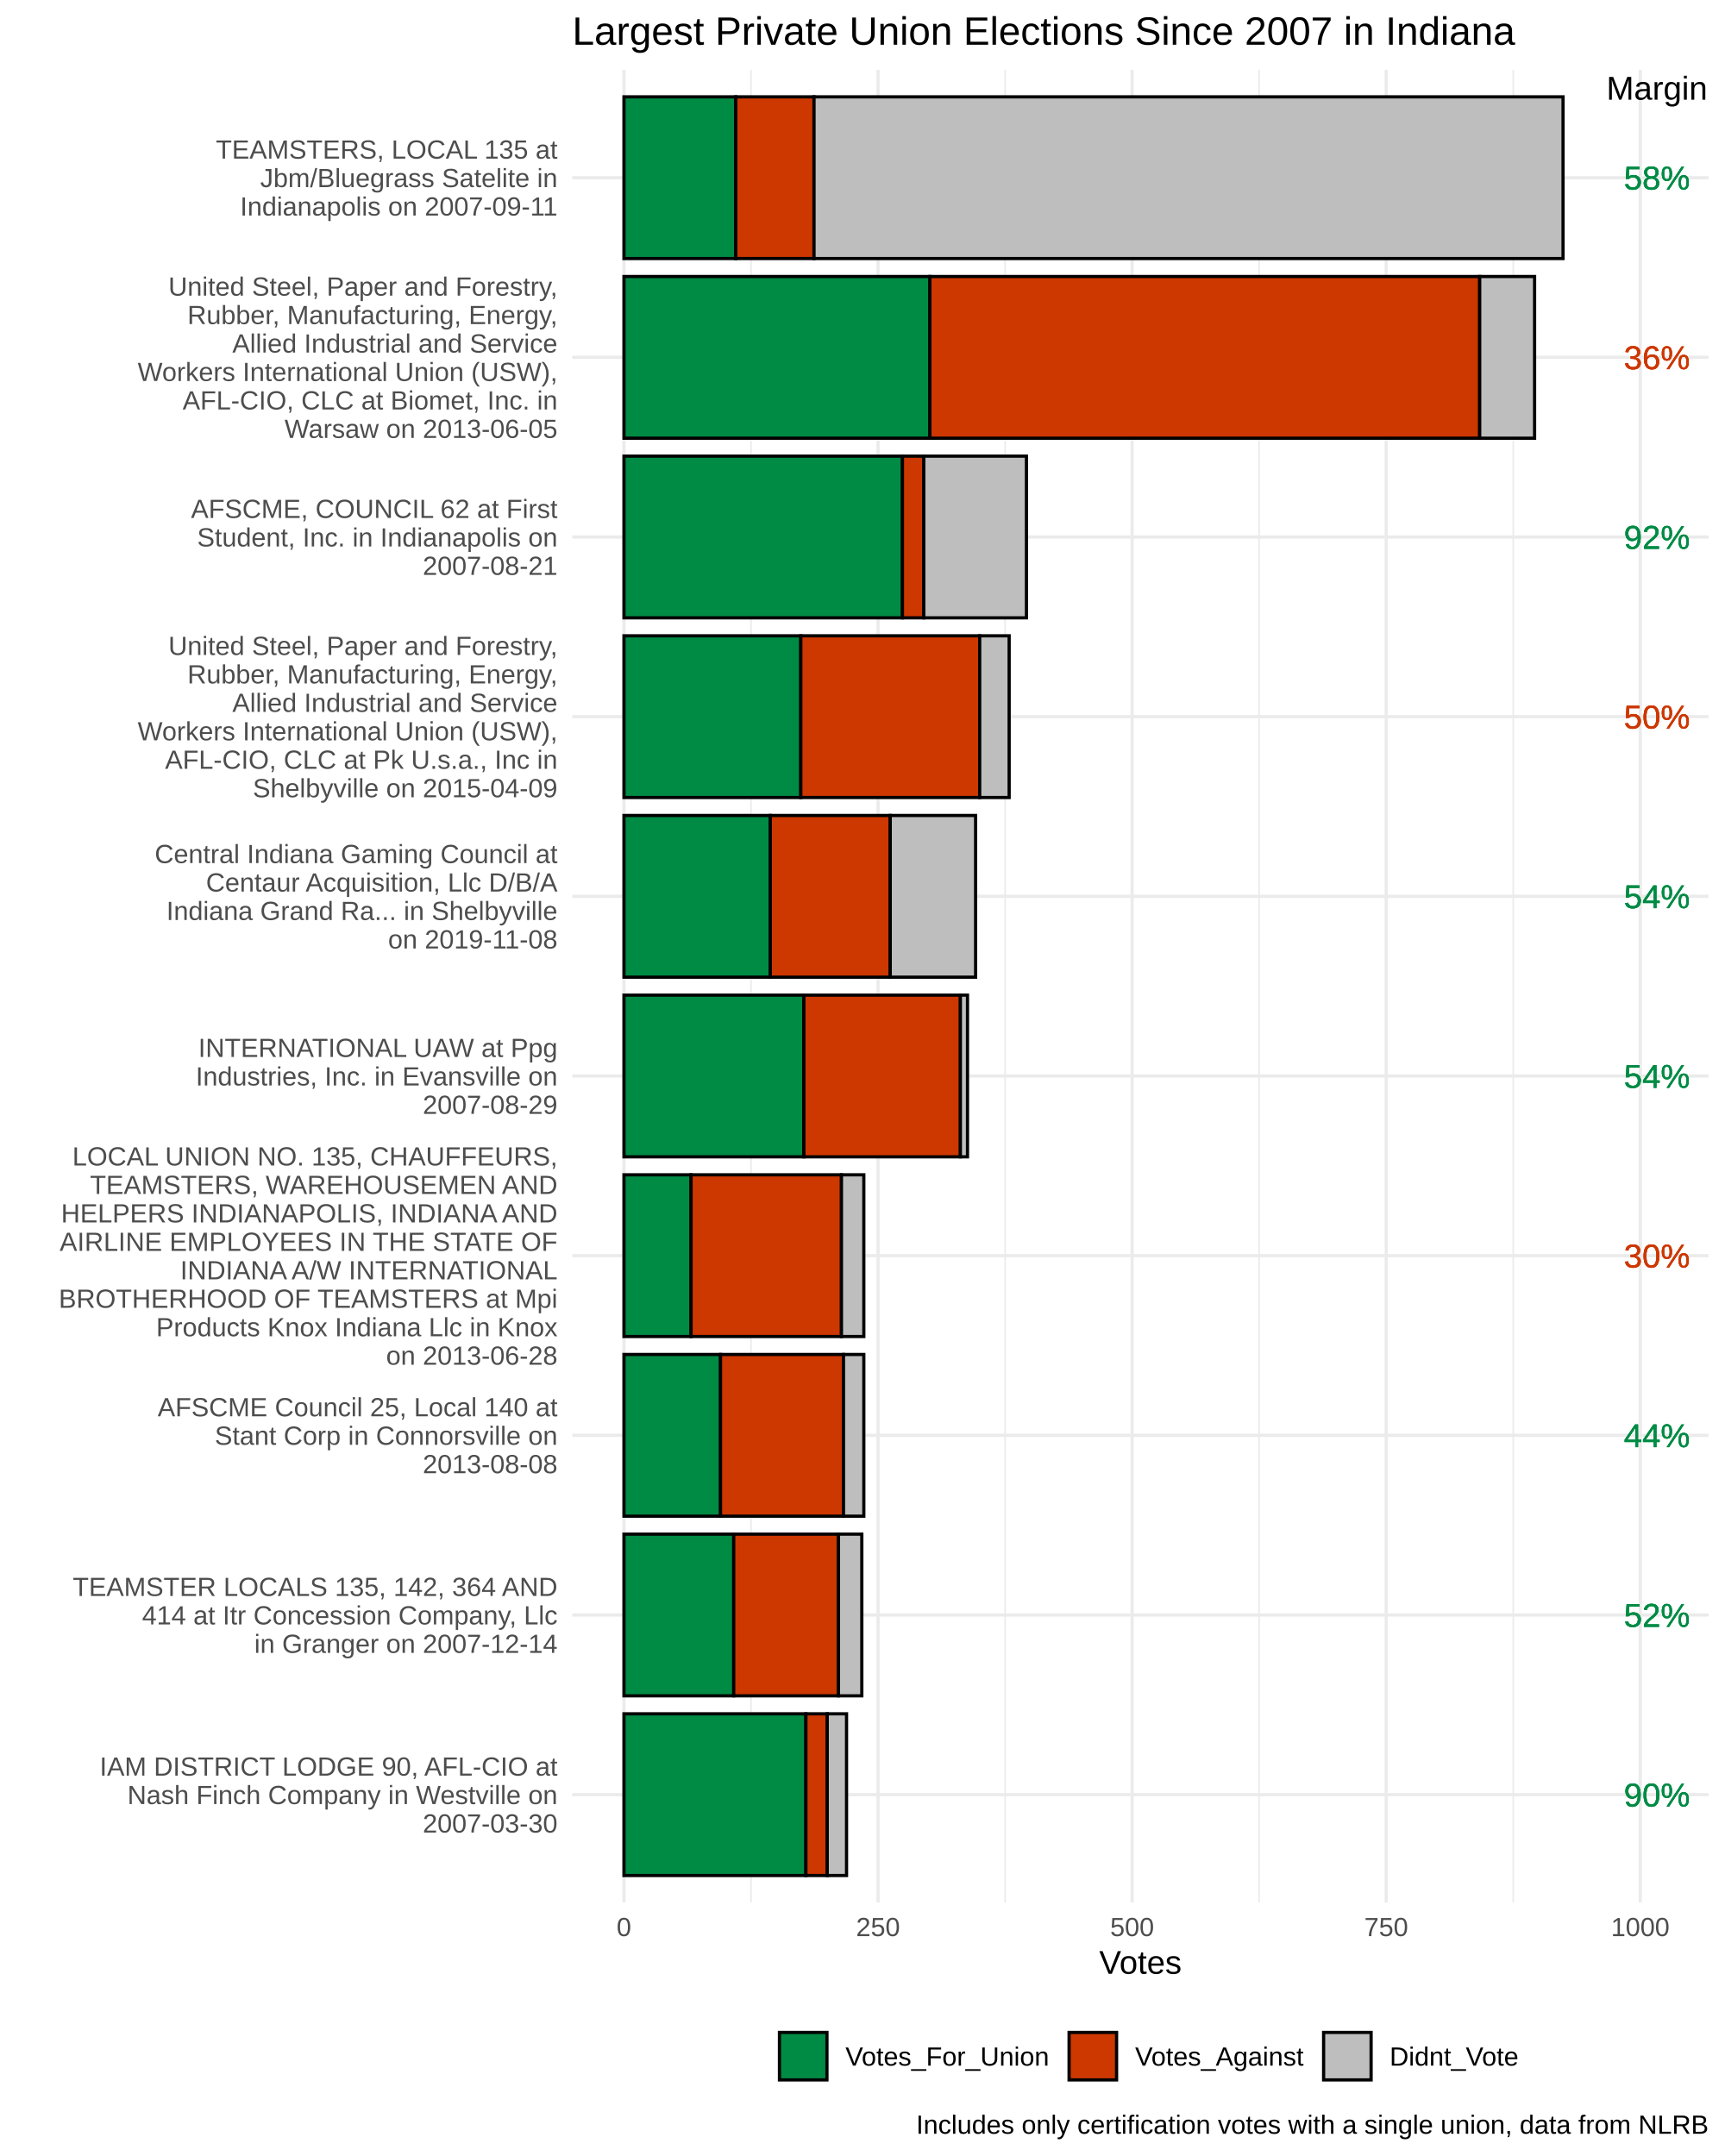
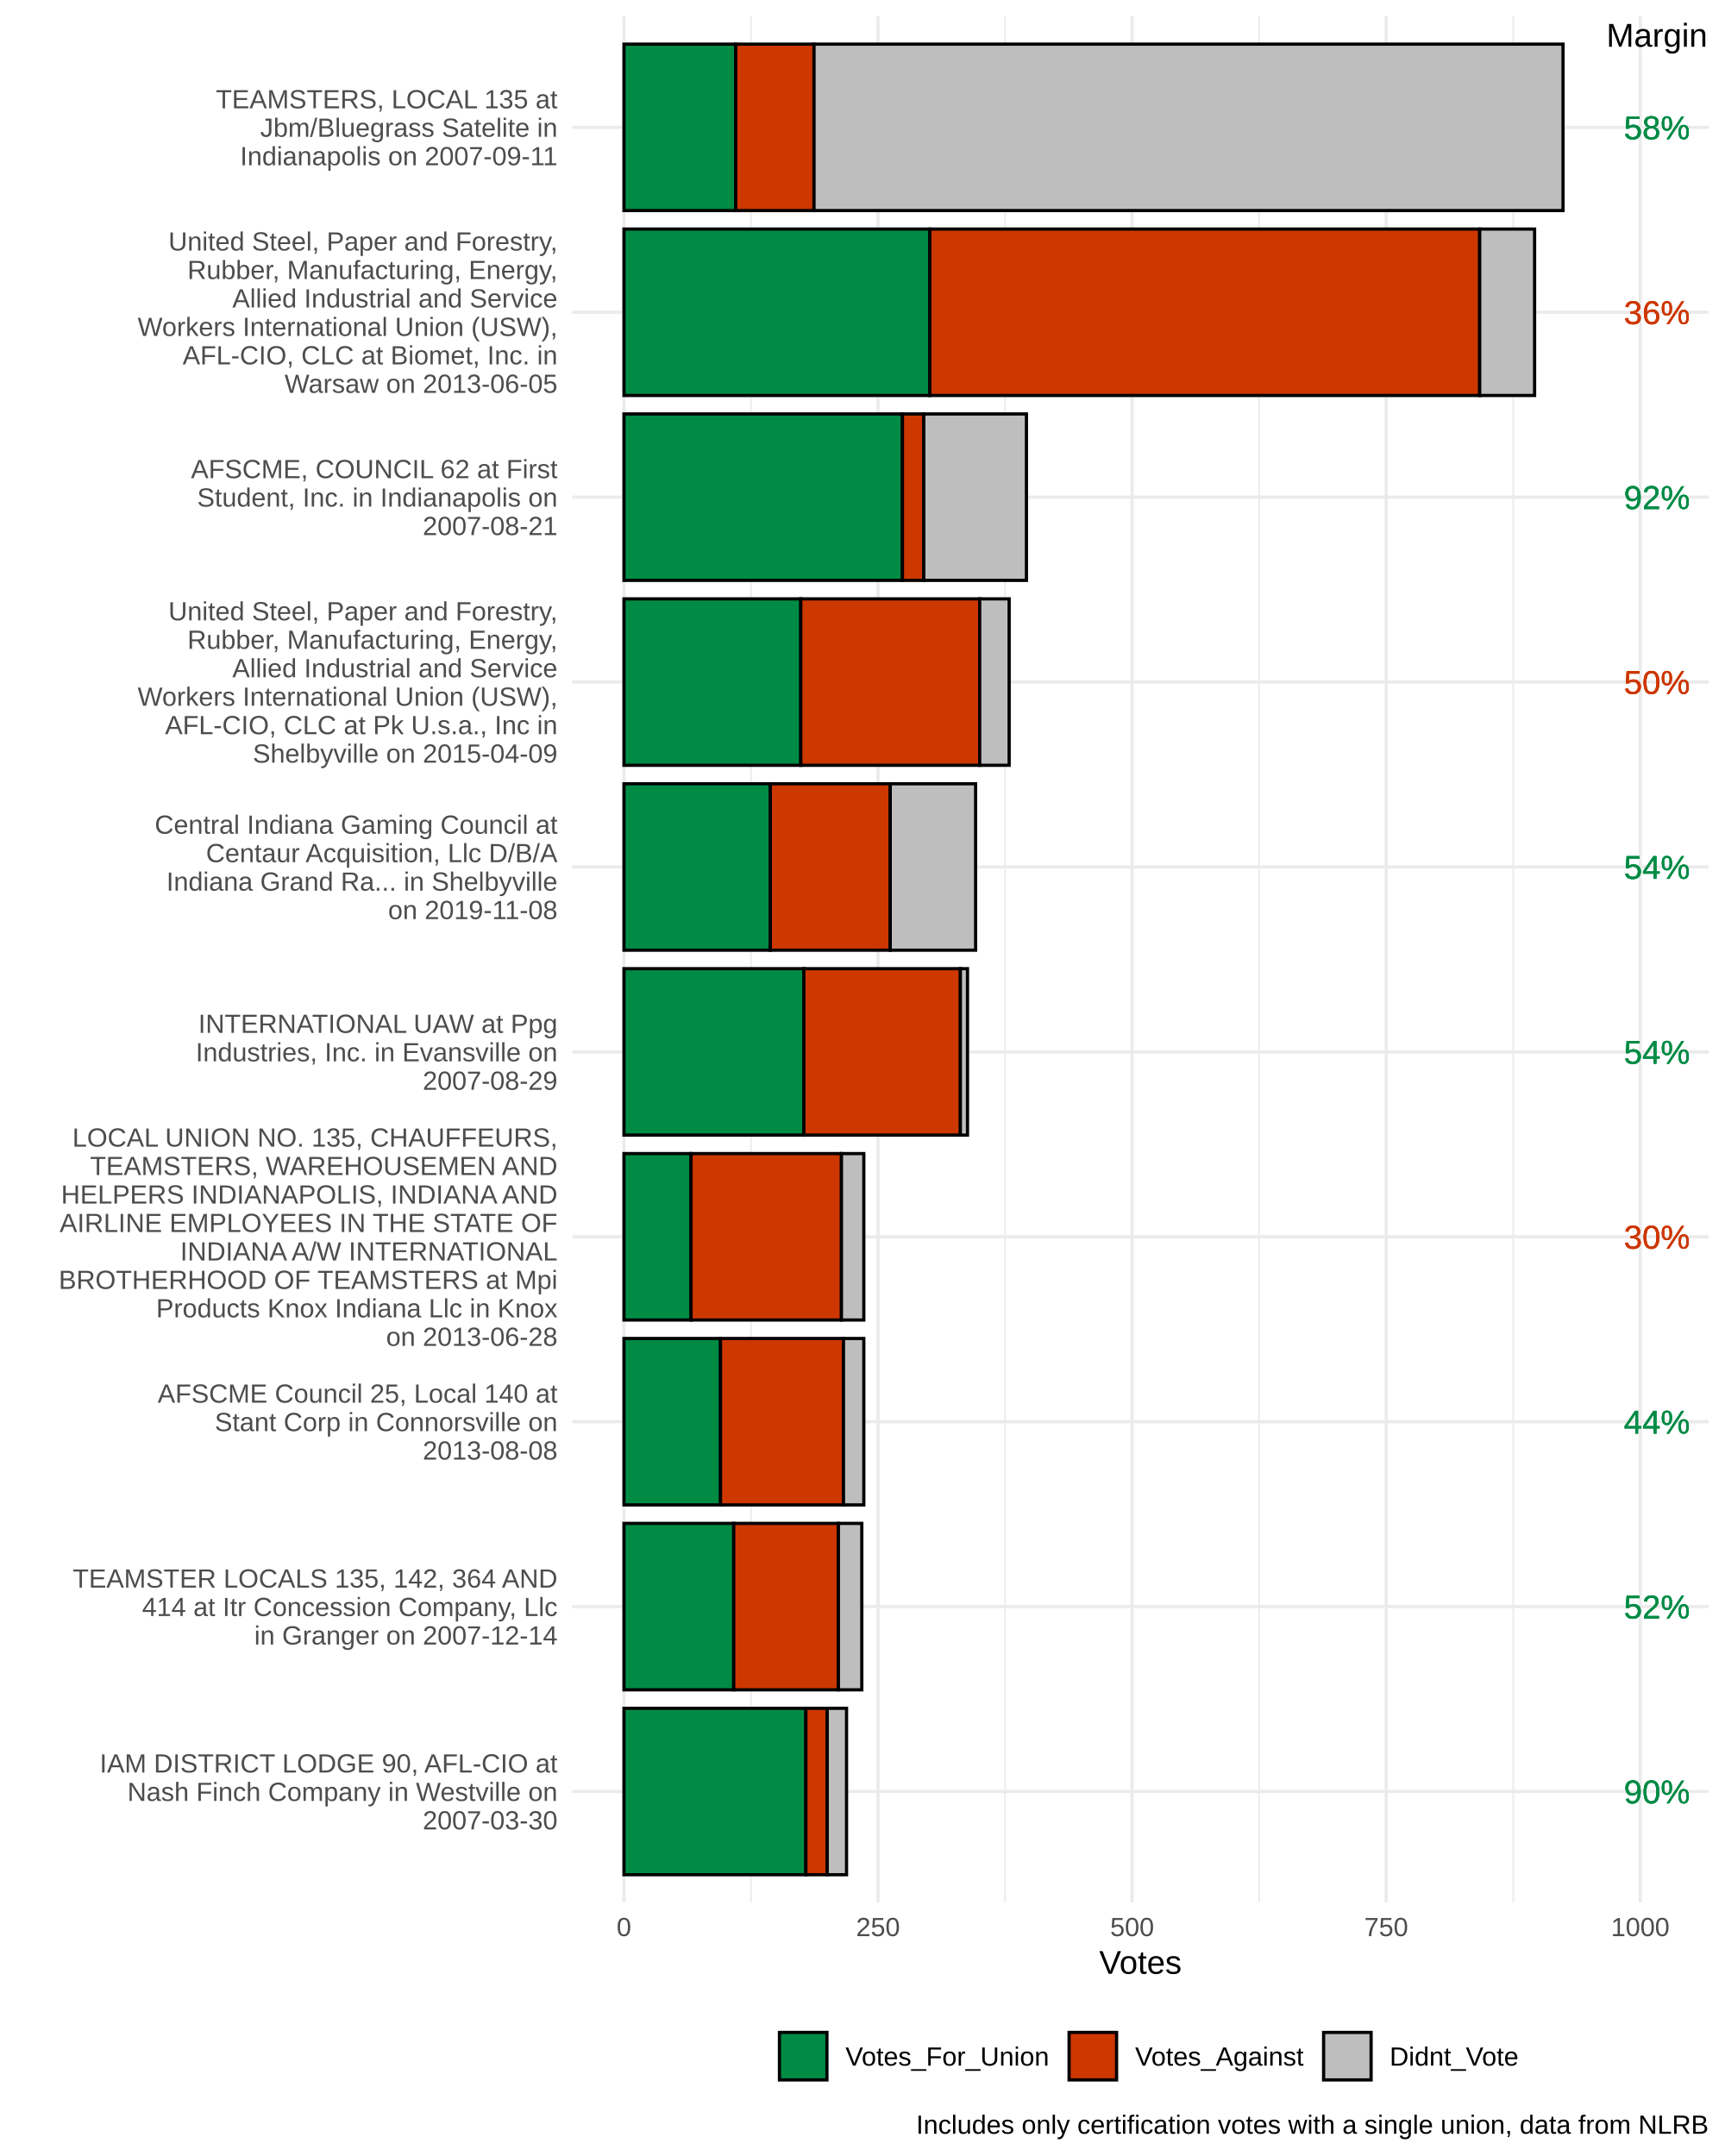
<svg xmlns="http://www.w3.org/2000/svg" class="svglite" width="576.00pt" height="720.00pt" viewBox="0 0 576.00 720.00">
  <defs>
    <style type="text/css">
    .svglite line, .svglite polyline, .svglite polygon, .svglite path, .svglite rect, .svglite circle {
      fill: none;
      stroke: #000000;
      stroke-linecap: round;
      stroke-linejoin: round;
      stroke-miterlimit: 10.00;
    }
  </style>
  </defs>
  <rect width="100%" height="100%" style="stroke: none; fill: #FFFFFF;" />
  <defs>
    <clipPath id="cpMC4wMHw1NzYuMDB8MC4wMHw3MjAuMDA=">
      <rect x="0.00" y="0.00" width="576.00" height="720.00" />
    </clipPath>
  </defs>
  <g clip-path="url(#cpMC4wMHw1NzYuMDB8MC4wMHw3MjAuMDA=)">
</g>
  <defs>
-     <clipPath id="cpMTkxLjExfDU3MC41MnwyMy4zNHw2MzUuMzM=">
-       <rect x="191.11" y="23.34" width="379.41" height="611.99" />
+     <clipPath id="cpMTkxLjExfDU3MC41Mnw1LjQ4fDYzNS4zMw==">
+       <rect x="191.11" y="5.48" width="379.41" height="629.85" />
    </clipPath>
  </defs>
-   <g clip-path="url(#cpMTkxLjExfDU3MC41MnwyMy4zNHw2MzUuMzM=)">
-     <polyline points="250.77,635.33 250.77,23.34 " style="stroke-width: 0.53; stroke: #EBEBEB; stroke-linecap: butt;" />
-     <polyline points="335.61,635.33 335.61,23.34 " style="stroke-width: 0.53; stroke: #EBEBEB; stroke-linecap: butt;" />
-     <polyline points="420.45,635.33 420.45,23.34 " style="stroke-width: 0.53; stroke: #EBEBEB; stroke-linecap: butt;" />
-     <polyline points="505.29,635.33 505.29,23.34 " style="stroke-width: 0.53; stroke: #EBEBEB; stroke-linecap: butt;" />
-     <polyline points="191.11,599.33 570.52,599.33 " style="stroke-width: 1.07; stroke: #EBEBEB; stroke-linecap: butt;" />
-     <polyline points="191.11,539.33 570.52,539.33 " style="stroke-width: 1.07; stroke: #EBEBEB; stroke-linecap: butt;" />
-     <polyline points="191.11,479.33 570.52,479.33 " style="stroke-width: 1.07; stroke: #EBEBEB; stroke-linecap: butt;" />
-     <polyline points="191.11,419.33 570.52,419.33 " style="stroke-width: 1.07; stroke: #EBEBEB; stroke-linecap: butt;" />
-     <polyline points="191.11,359.33 570.52,359.33 " style="stroke-width: 1.07; stroke: #EBEBEB; stroke-linecap: butt;" />
-     <polyline points="191.11,299.33 570.52,299.33 " style="stroke-width: 1.07; stroke: #EBEBEB; stroke-linecap: butt;" />
-     <polyline points="191.11,239.33 570.52,239.33 " style="stroke-width: 1.07; stroke: #EBEBEB; stroke-linecap: butt;" />
-     <polyline points="191.11,179.33 570.52,179.33 " style="stroke-width: 1.07; stroke: #EBEBEB; stroke-linecap: butt;" />
-     <polyline points="191.11,119.33 570.52,119.33 " style="stroke-width: 1.07; stroke: #EBEBEB; stroke-linecap: butt;" />
-     <polyline points="191.11,59.34 570.52,59.34 " style="stroke-width: 1.07; stroke: #EBEBEB; stroke-linecap: butt;" />
-     <polyline points="208.35,635.33 208.35,23.34 " style="stroke-width: 1.07; stroke: #EBEBEB; stroke-linecap: butt;" />
-     <polyline points="293.19,635.33 293.19,23.34 " style="stroke-width: 1.07; stroke: #EBEBEB; stroke-linecap: butt;" />
-     <polyline points="378.03,635.33 378.03,23.34 " style="stroke-width: 1.07; stroke: #EBEBEB; stroke-linecap: butt;" />
-     <polyline points="462.87,635.33 462.87,23.34 " style="stroke-width: 1.07; stroke: #EBEBEB; stroke-linecap: butt;" />
-     <polyline points="547.71,635.33 547.71,23.34 " style="stroke-width: 1.07; stroke: #EBEBEB; stroke-linecap: butt;" />
-     <rect x="208.35" y="32.34" width="37.33" height="54.00" style="stroke-width: 1.07; stroke-linecap: square; stroke-linejoin: miter; fill: #008B45;" />
-     <rect x="208.35" y="92.34" width="102.15" height="54.00" style="stroke-width: 1.07; stroke-linecap: square; stroke-linejoin: miter; fill: #008B45;" />
-     <rect x="208.35" y="152.33" width="92.98" height="54.00" style="stroke-width: 1.07; stroke-linecap: square; stroke-linejoin: miter; fill: #008B45;" />
-     <rect x="208.35" y="212.33" width="59.05" height="54.00" style="stroke-width: 1.07; stroke-linecap: square; stroke-linejoin: miter; fill: #008B45;" />
-     <rect x="208.35" y="272.33" width="48.87" height="54.00" style="stroke-width: 1.07; stroke-linecap: square; stroke-linejoin: miter; fill: #008B45;" />
-     <rect x="208.35" y="332.33" width="60.07" height="54.00" style="stroke-width: 1.07; stroke-linecap: square; stroke-linejoin: miter; fill: #008B45;" />
-     <rect x="208.35" y="452.33" width="32.24" height="54.00" style="stroke-width: 1.07; stroke-linecap: square; stroke-linejoin: miter; fill: #008B45;" />
-     <rect x="208.35" y="392.33" width="22.40" height="54.00" style="stroke-width: 1.07; stroke-linecap: square; stroke-linejoin: miter; fill: #008B45;" />
-     <rect x="208.35" y="512.33" width="36.65" height="54.00" style="stroke-width: 1.07; stroke-linecap: square; stroke-linejoin: miter; fill: #008B45;" />
-     <rect x="208.35" y="572.33" width="60.74" height="54.00" style="stroke-width: 1.07; stroke-linecap: square; stroke-linejoin: miter; fill: #008B45;" />
-     <rect x="245.68" y="32.34" width="26.13" height="54.00" style="stroke-width: 1.07; stroke-linecap: square; stroke-linejoin: miter; fill: #CD3700;" />
-     <rect x="310.50" y="92.34" width="183.59" height="54.00" style="stroke-width: 1.07; stroke-linecap: square; stroke-linejoin: miter; fill: #CD3700;" />
-     <rect x="301.34" y="152.33" width="7.13" height="54.00" style="stroke-width: 1.07; stroke-linecap: square; stroke-linejoin: miter; fill: #CD3700;" />
-     <rect x="267.40" y="212.33" width="59.73" height="54.00" style="stroke-width: 1.07; stroke-linecap: square; stroke-linejoin: miter; fill: #CD3700;" />
-     <rect x="257.22" y="272.33" width="40.04" height="54.00" style="stroke-width: 1.07; stroke-linecap: square; stroke-linejoin: miter; fill: #CD3700;" />
-     <rect x="268.42" y="332.33" width="52.26" height="54.00" style="stroke-width: 1.07; stroke-linecap: square; stroke-linejoin: miter; fill: #CD3700;" />
-     <rect x="240.59" y="452.33" width="41.06" height="54.00" style="stroke-width: 1.07; stroke-linecap: square; stroke-linejoin: miter; fill: #CD3700;" />
-     <rect x="230.75" y="392.33" width="50.22" height="54.00" style="stroke-width: 1.07; stroke-linecap: square; stroke-linejoin: miter; fill: #CD3700;" />
-     <rect x="245.00" y="512.33" width="34.95" height="54.00" style="stroke-width: 1.07; stroke-linecap: square; stroke-linejoin: miter; fill: #CD3700;" />
-     <rect x="269.10" y="572.33" width="7.13" height="54.00" style="stroke-width: 1.07; stroke-linecap: square; stroke-linejoin: miter; fill: #CD3700;" />
-     <rect x="271.81" y="32.34" width="250.11" height="54.00" style="stroke-width: 1.07; stroke-linecap: square; stroke-linejoin: miter; fill: #BEBEBE;" />
-     <rect x="494.09" y="92.34" width="18.33" height="54.00" style="stroke-width: 1.07; stroke-linecap: square; stroke-linejoin: miter; fill: #BEBEBE;" />
-     <rect x="308.46" y="152.33" width="34.28" height="54.00" style="stroke-width: 1.07; stroke-linecap: square; stroke-linejoin: miter; fill: #BEBEBE;" />
-     <rect x="327.13" y="212.33" width="9.84" height="54.00" style="stroke-width: 1.07; stroke-linecap: square; stroke-linejoin: miter; fill: #BEBEBE;" />
-     <rect x="297.26" y="272.33" width="28.51" height="54.00" style="stroke-width: 1.07; stroke-linecap: square; stroke-linejoin: miter; fill: #BEBEBE;" />
-     <rect x="320.68" y="332.33" width="2.38" height="54.00" style="stroke-width: 1.07; stroke-linecap: square; stroke-linejoin: miter; fill: #BEBEBE;" />
-     <rect x="281.65" y="452.33" width="6.79" height="54.00" style="stroke-width: 1.07; stroke-linecap: square; stroke-linejoin: miter; fill: #BEBEBE;" />
-     <rect x="280.97" y="392.33" width="7.47" height="54.00" style="stroke-width: 1.07; stroke-linecap: square; stroke-linejoin: miter; fill: #BEBEBE;" />
-     <rect x="279.96" y="512.33" width="7.81" height="54.00" style="stroke-width: 1.07; stroke-linecap: square; stroke-linejoin: miter; fill: #BEBEBE;" />
-     <rect x="276.22" y="572.33" width="6.45" height="54.00" style="stroke-width: 1.07; stroke-linecap: square; stroke-linejoin: miter; fill: #BEBEBE;" />
-     <text x="553.27" y="63.29" text-anchor="middle" style="font-size: 11.04px; fill: #008B45; font-family: Arial;" textLength="22.08px" lengthAdjust="spacingAndGlyphs">58%</text>
-     <text x="553.27" y="123.29" text-anchor="middle" style="font-size: 11.04px; fill: #CD3700; font-family: Arial;" textLength="22.08px" lengthAdjust="spacingAndGlyphs">36%</text>
-     <text x="553.27" y="183.29" text-anchor="middle" style="font-size: 11.04px; fill: #008B45; font-family: Arial;" textLength="22.08px" lengthAdjust="spacingAndGlyphs">92%</text>
-     <text x="553.27" y="243.29" text-anchor="middle" style="font-size: 11.04px; fill: #CD3700; font-family: Arial;" textLength="22.08px" lengthAdjust="spacingAndGlyphs">50%</text>
-     <text x="553.27" y="303.29" text-anchor="middle" style="font-size: 11.04px; fill: #008B45; font-family: Arial;" textLength="22.08px" lengthAdjust="spacingAndGlyphs">54%</text>
-     <text x="553.27" y="363.29" text-anchor="middle" style="font-size: 11.04px; fill: #008B45; font-family: Arial;" textLength="22.08px" lengthAdjust="spacingAndGlyphs">54%</text>
-     <text x="553.27" y="483.29" text-anchor="middle" style="font-size: 11.04px; fill: #008B45; font-family: Arial;" textLength="22.08px" lengthAdjust="spacingAndGlyphs">44%</text>
-     <text x="553.27" y="423.29" text-anchor="middle" style="font-size: 11.04px; fill: #CD3700; font-family: Arial;" textLength="22.08px" lengthAdjust="spacingAndGlyphs">30%</text>
-     <text x="553.27" y="543.29" text-anchor="middle" style="font-size: 11.04px; fill: #008B45; font-family: Arial;" textLength="22.08px" lengthAdjust="spacingAndGlyphs">52%</text>
-     <text x="553.27" y="603.29" text-anchor="middle" style="font-size: 11.04px; fill: #008B45; font-family: Arial;" textLength="22.08px" lengthAdjust="spacingAndGlyphs">90%</text>
-     <text x="553.27" y="63.29" text-anchor="middle" style="font-size: 11.04px; fill: #008B45; font-family: Arial;" textLength="22.08px" lengthAdjust="spacingAndGlyphs">58%</text>
-     <text x="553.27" y="123.29" text-anchor="middle" style="font-size: 11.04px; fill: #CD3700; font-family: Arial;" textLength="22.08px" lengthAdjust="spacingAndGlyphs">36%</text>
-     <text x="553.27" y="183.29" text-anchor="middle" style="font-size: 11.04px; fill: #008B45; font-family: Arial;" textLength="22.08px" lengthAdjust="spacingAndGlyphs">92%</text>
-     <text x="553.27" y="243.29" text-anchor="middle" style="font-size: 11.04px; fill: #CD3700; font-family: Arial;" textLength="22.08px" lengthAdjust="spacingAndGlyphs">50%</text>
-     <text x="553.27" y="303.29" text-anchor="middle" style="font-size: 11.04px; fill: #008B45; font-family: Arial;" textLength="22.08px" lengthAdjust="spacingAndGlyphs">54%</text>
-     <text x="553.27" y="363.29" text-anchor="middle" style="font-size: 11.04px; fill: #008B45; font-family: Arial;" textLength="22.08px" lengthAdjust="spacingAndGlyphs">54%</text>
-     <text x="553.27" y="483.29" text-anchor="middle" style="font-size: 11.04px; fill: #008B45; font-family: Arial;" textLength="22.08px" lengthAdjust="spacingAndGlyphs">44%</text>
-     <text x="553.27" y="423.29" text-anchor="middle" style="font-size: 11.04px; fill: #CD3700; font-family: Arial;" textLength="22.08px" lengthAdjust="spacingAndGlyphs">30%</text>
-     <text x="553.27" y="543.29" text-anchor="middle" style="font-size: 11.04px; fill: #008B45; font-family: Arial;" textLength="22.08px" lengthAdjust="spacingAndGlyphs">52%</text>
-     <text x="553.27" y="603.29" text-anchor="middle" style="font-size: 11.04px; fill: #008B45; font-family: Arial;" textLength="22.08px" lengthAdjust="spacingAndGlyphs">90%</text>
-     <text x="553.27" y="63.29" text-anchor="middle" style="font-size: 11.04px; fill: #008B45; font-family: Arial;" textLength="22.08px" lengthAdjust="spacingAndGlyphs">58%</text>
-     <text x="553.27" y="123.29" text-anchor="middle" style="font-size: 11.04px; fill: #CD3700; font-family: Arial;" textLength="22.08px" lengthAdjust="spacingAndGlyphs">36%</text>
-     <text x="553.27" y="183.29" text-anchor="middle" style="font-size: 11.04px; fill: #008B45; font-family: Arial;" textLength="22.08px" lengthAdjust="spacingAndGlyphs">92%</text>
-     <text x="553.27" y="243.29" text-anchor="middle" style="font-size: 11.04px; fill: #CD3700; font-family: Arial;" textLength="22.08px" lengthAdjust="spacingAndGlyphs">50%</text>
-     <text x="553.27" y="303.29" text-anchor="middle" style="font-size: 11.04px; fill: #008B45; font-family: Arial;" textLength="22.08px" lengthAdjust="spacingAndGlyphs">54%</text>
-     <text x="553.27" y="363.29" text-anchor="middle" style="font-size: 11.04px; fill: #008B45; font-family: Arial;" textLength="22.08px" lengthAdjust="spacingAndGlyphs">54%</text>
-     <text x="553.27" y="483.29" text-anchor="middle" style="font-size: 11.04px; fill: #008B45; font-family: Arial;" textLength="22.08px" lengthAdjust="spacingAndGlyphs">44%</text>
-     <text x="553.27" y="423.29" text-anchor="middle" style="font-size: 11.04px; fill: #CD3700; font-family: Arial;" textLength="22.08px" lengthAdjust="spacingAndGlyphs">30%</text>
-     <text x="553.27" y="543.29" text-anchor="middle" style="font-size: 11.04px; fill: #008B45; font-family: Arial;" textLength="22.08px" lengthAdjust="spacingAndGlyphs">52%</text>
-     <text x="553.27" y="603.29" text-anchor="middle" style="font-size: 11.04px; fill: #008B45; font-family: Arial;" textLength="22.08px" lengthAdjust="spacingAndGlyphs">90%</text>
-     <text x="553.27" y="33.29" text-anchor="middle" style="font-size: 11.04px; font-family: Arial;" textLength="33.71px" lengthAdjust="spacingAndGlyphs">Margin</text>
+   <g clip-path="url(#cpMTkxLjExfDU3MC41Mnw1LjQ4fDYzNS4zMw==)">
+     <polyline points="250.77,635.33 250.77,5.48 " style="stroke-width: 0.53; stroke: #EBEBEB; stroke-linecap: butt;" />
+     <polyline points="335.61,635.33 335.61,5.48 " style="stroke-width: 0.53; stroke: #EBEBEB; stroke-linecap: butt;" />
+     <polyline points="420.45,635.33 420.45,5.48 " style="stroke-width: 0.53; stroke: #EBEBEB; stroke-linecap: butt;" />
+     <polyline points="505.29,635.33 505.29,5.48 " style="stroke-width: 0.53; stroke: #EBEBEB; stroke-linecap: butt;" />
+     <polyline points="191.11,598.28 570.52,598.28 " style="stroke-width: 1.07; stroke: #EBEBEB; stroke-linecap: butt;" />
+     <polyline points="191.11,536.53 570.52,536.53 " style="stroke-width: 1.07; stroke: #EBEBEB; stroke-linecap: butt;" />
+     <polyline points="191.11,474.78 570.52,474.78 " style="stroke-width: 1.07; stroke: #EBEBEB; stroke-linecap: butt;" />
+     <polyline points="191.11,413.03 570.52,413.03 " style="stroke-width: 1.07; stroke: #EBEBEB; stroke-linecap: butt;" />
+     <polyline points="191.11,351.28 570.52,351.28 " style="stroke-width: 1.07; stroke: #EBEBEB; stroke-linecap: butt;" />
+     <polyline points="191.11,289.53 570.52,289.53 " style="stroke-width: 1.07; stroke: #EBEBEB; stroke-linecap: butt;" />
+     <polyline points="191.11,227.78 570.52,227.78 " style="stroke-width: 1.07; stroke: #EBEBEB; stroke-linecap: butt;" />
+     <polyline points="191.11,166.03 570.52,166.03 " style="stroke-width: 1.07; stroke: #EBEBEB; stroke-linecap: butt;" />
+     <polyline points="191.11,104.28 570.52,104.28 " style="stroke-width: 1.07; stroke: #EBEBEB; stroke-linecap: butt;" />
+     <polyline points="191.11,42.53 570.52,42.53 " style="stroke-width: 1.07; stroke: #EBEBEB; stroke-linecap: butt;" />
+     <polyline points="208.35,635.33 208.35,5.48 " style="stroke-width: 1.07; stroke: #EBEBEB; stroke-linecap: butt;" />
+     <polyline points="293.19,635.33 293.19,5.48 " style="stroke-width: 1.07; stroke: #EBEBEB; stroke-linecap: butt;" />
+     <polyline points="378.03,635.33 378.03,5.48 " style="stroke-width: 1.07; stroke: #EBEBEB; stroke-linecap: butt;" />
+     <polyline points="462.87,635.33 462.87,5.48 " style="stroke-width: 1.07; stroke: #EBEBEB; stroke-linecap: butt;" />
+     <polyline points="547.71,635.33 547.71,5.48 " style="stroke-width: 1.07; stroke: #EBEBEB; stroke-linecap: butt;" />
+     <rect x="208.35" y="14.74" width="37.33" height="55.58" style="stroke-width: 1.07; stroke-linecap: square; stroke-linejoin: miter; fill: #008B45;" />
+     <rect x="208.35" y="76.49" width="102.15" height="55.58" style="stroke-width: 1.07; stroke-linecap: square; stroke-linejoin: miter; fill: #008B45;" />
+     <rect x="208.35" y="138.24" width="92.98" height="55.58" style="stroke-width: 1.07; stroke-linecap: square; stroke-linejoin: miter; fill: #008B45;" />
+     <rect x="208.35" y="199.99" width="59.05" height="55.58" style="stroke-width: 1.07; stroke-linecap: square; stroke-linejoin: miter; fill: #008B45;" />
+     <rect x="208.35" y="261.74" width="48.87" height="55.58" style="stroke-width: 1.07; stroke-linecap: square; stroke-linejoin: miter; fill: #008B45;" />
+     <rect x="208.35" y="323.49" width="60.07" height="55.58" style="stroke-width: 1.07; stroke-linecap: square; stroke-linejoin: miter; fill: #008B45;" />
+     <rect x="208.35" y="446.99" width="32.24" height="55.58" style="stroke-width: 1.07; stroke-linecap: square; stroke-linejoin: miter; fill: #008B45;" />
+     <rect x="208.35" y="385.24" width="22.40" height="55.58" style="stroke-width: 1.07; stroke-linecap: square; stroke-linejoin: miter; fill: #008B45;" />
+     <rect x="208.35" y="508.74" width="36.65" height="55.58" style="stroke-width: 1.07; stroke-linecap: square; stroke-linejoin: miter; fill: #008B45;" />
+     <rect x="208.35" y="570.49" width="60.74" height="55.58" style="stroke-width: 1.07; stroke-linecap: square; stroke-linejoin: miter; fill: #008B45;" />
+     <rect x="245.68" y="14.74" width="26.13" height="55.58" style="stroke-width: 1.07; stroke-linecap: square; stroke-linejoin: miter; fill: #CD3700;" />
+     <rect x="310.50" y="76.49" width="183.59" height="55.58" style="stroke-width: 1.07; stroke-linecap: square; stroke-linejoin: miter; fill: #CD3700;" />
+     <rect x="301.34" y="138.24" width="7.13" height="55.58" style="stroke-width: 1.07; stroke-linecap: square; stroke-linejoin: miter; fill: #CD3700;" />
+     <rect x="267.40" y="199.99" width="59.73" height="55.58" style="stroke-width: 1.07; stroke-linecap: square; stroke-linejoin: miter; fill: #CD3700;" />
+     <rect x="257.22" y="261.74" width="40.04" height="55.58" style="stroke-width: 1.07; stroke-linecap: square; stroke-linejoin: miter; fill: #CD3700;" />
+     <rect x="268.42" y="323.49" width="52.26" height="55.58" style="stroke-width: 1.07; stroke-linecap: square; stroke-linejoin: miter; fill: #CD3700;" />
+     <rect x="240.59" y="446.99" width="41.06" height="55.58" style="stroke-width: 1.07; stroke-linecap: square; stroke-linejoin: miter; fill: #CD3700;" />
+     <rect x="230.75" y="385.24" width="50.22" height="55.58" style="stroke-width: 1.07; stroke-linecap: square; stroke-linejoin: miter; fill: #CD3700;" />
+     <rect x="245.00" y="508.74" width="34.95" height="55.58" style="stroke-width: 1.07; stroke-linecap: square; stroke-linejoin: miter; fill: #CD3700;" />
+     <rect x="269.10" y="570.49" width="7.13" height="55.58" style="stroke-width: 1.07; stroke-linecap: square; stroke-linejoin: miter; fill: #CD3700;" />
+     <rect x="271.81" y="14.74" width="250.11" height="55.58" style="stroke-width: 1.07; stroke-linecap: square; stroke-linejoin: miter; fill: #BEBEBE;" />
+     <rect x="494.09" y="76.49" width="18.33" height="55.58" style="stroke-width: 1.07; stroke-linecap: square; stroke-linejoin: miter; fill: #BEBEBE;" />
+     <rect x="308.46" y="138.24" width="34.28" height="55.58" style="stroke-width: 1.07; stroke-linecap: square; stroke-linejoin: miter; fill: #BEBEBE;" />
+     <rect x="327.13" y="199.99" width="9.84" height="55.58" style="stroke-width: 1.07; stroke-linecap: square; stroke-linejoin: miter; fill: #BEBEBE;" />
+     <rect x="297.26" y="261.74" width="28.51" height="55.58" style="stroke-width: 1.07; stroke-linecap: square; stroke-linejoin: miter; fill: #BEBEBE;" />
+     <rect x="320.68" y="323.49" width="2.38" height="55.58" style="stroke-width: 1.07; stroke-linecap: square; stroke-linejoin: miter; fill: #BEBEBE;" />
+     <rect x="281.65" y="446.99" width="6.79" height="55.58" style="stroke-width: 1.07; stroke-linecap: square; stroke-linejoin: miter; fill: #BEBEBE;" />
+     <rect x="280.97" y="385.24" width="7.47" height="55.58" style="stroke-width: 1.07; stroke-linecap: square; stroke-linejoin: miter; fill: #BEBEBE;" />
+     <rect x="279.96" y="508.74" width="7.81" height="55.58" style="stroke-width: 1.07; stroke-linecap: square; stroke-linejoin: miter; fill: #BEBEBE;" />
+     <rect x="276.22" y="570.49" width="6.45" height="55.58" style="stroke-width: 1.07; stroke-linecap: square; stroke-linejoin: miter; fill: #BEBEBE;" />
+     <text x="553.27" y="46.49" text-anchor="middle" style="font-size: 11.04px; fill: #008B45; font-family: Arial;" textLength="22.08px" lengthAdjust="spacingAndGlyphs">58%</text>
+     <text x="553.27" y="108.24" text-anchor="middle" style="font-size: 11.04px; fill: #CD3700; font-family: Arial;" textLength="22.08px" lengthAdjust="spacingAndGlyphs">36%</text>
+     <text x="553.27" y="169.99" text-anchor="middle" style="font-size: 11.04px; fill: #008B45; font-family: Arial;" textLength="22.08px" lengthAdjust="spacingAndGlyphs">92%</text>
+     <text x="553.27" y="231.74" text-anchor="middle" style="font-size: 11.04px; fill: #CD3700; font-family: Arial;" textLength="22.08px" lengthAdjust="spacingAndGlyphs">50%</text>
+     <text x="553.27" y="293.49" text-anchor="middle" style="font-size: 11.04px; fill: #008B45; font-family: Arial;" textLength="22.08px" lengthAdjust="spacingAndGlyphs">54%</text>
+     <text x="553.27" y="355.24" text-anchor="middle" style="font-size: 11.04px; fill: #008B45; font-family: Arial;" textLength="22.08px" lengthAdjust="spacingAndGlyphs">54%</text>
+     <text x="553.27" y="478.74" text-anchor="middle" style="font-size: 11.04px; fill: #008B45; font-family: Arial;" textLength="22.08px" lengthAdjust="spacingAndGlyphs">44%</text>
+     <text x="553.27" y="416.99" text-anchor="middle" style="font-size: 11.04px; fill: #CD3700; font-family: Arial;" textLength="22.08px" lengthAdjust="spacingAndGlyphs">30%</text>
+     <text x="553.27" y="540.49" text-anchor="middle" style="font-size: 11.04px; fill: #008B45; font-family: Arial;" textLength="22.08px" lengthAdjust="spacingAndGlyphs">52%</text>
+     <text x="553.27" y="602.24" text-anchor="middle" style="font-size: 11.04px; fill: #008B45; font-family: Arial;" textLength="22.08px" lengthAdjust="spacingAndGlyphs">90%</text>
+     <text x="553.27" y="46.49" text-anchor="middle" style="font-size: 11.04px; fill: #008B45; font-family: Arial;" textLength="22.08px" lengthAdjust="spacingAndGlyphs">58%</text>
+     <text x="553.27" y="108.24" text-anchor="middle" style="font-size: 11.04px; fill: #CD3700; font-family: Arial;" textLength="22.08px" lengthAdjust="spacingAndGlyphs">36%</text>
+     <text x="553.27" y="169.99" text-anchor="middle" style="font-size: 11.04px; fill: #008B45; font-family: Arial;" textLength="22.08px" lengthAdjust="spacingAndGlyphs">92%</text>
+     <text x="553.27" y="231.74" text-anchor="middle" style="font-size: 11.04px; fill: #CD3700; font-family: Arial;" textLength="22.08px" lengthAdjust="spacingAndGlyphs">50%</text>
+     <text x="553.27" y="293.49" text-anchor="middle" style="font-size: 11.04px; fill: #008B45; font-family: Arial;" textLength="22.08px" lengthAdjust="spacingAndGlyphs">54%</text>
+     <text x="553.27" y="355.24" text-anchor="middle" style="font-size: 11.04px; fill: #008B45; font-family: Arial;" textLength="22.08px" lengthAdjust="spacingAndGlyphs">54%</text>
+     <text x="553.27" y="478.74" text-anchor="middle" style="font-size: 11.04px; fill: #008B45; font-family: Arial;" textLength="22.08px" lengthAdjust="spacingAndGlyphs">44%</text>
+     <text x="553.27" y="416.99" text-anchor="middle" style="font-size: 11.04px; fill: #CD3700; font-family: Arial;" textLength="22.08px" lengthAdjust="spacingAndGlyphs">30%</text>
+     <text x="553.27" y="540.49" text-anchor="middle" style="font-size: 11.04px; fill: #008B45; font-family: Arial;" textLength="22.08px" lengthAdjust="spacingAndGlyphs">52%</text>
+     <text x="553.27" y="602.24" text-anchor="middle" style="font-size: 11.04px; fill: #008B45; font-family: Arial;" textLength="22.08px" lengthAdjust="spacingAndGlyphs">90%</text>
+     <text x="553.27" y="46.49" text-anchor="middle" style="font-size: 11.04px; fill: #008B45; font-family: Arial;" textLength="22.08px" lengthAdjust="spacingAndGlyphs">58%</text>
+     <text x="553.27" y="108.24" text-anchor="middle" style="font-size: 11.04px; fill: #CD3700; font-family: Arial;" textLength="22.08px" lengthAdjust="spacingAndGlyphs">36%</text>
+     <text x="553.27" y="169.99" text-anchor="middle" style="font-size: 11.04px; fill: #008B45; font-family: Arial;" textLength="22.08px" lengthAdjust="spacingAndGlyphs">92%</text>
+     <text x="553.27" y="231.74" text-anchor="middle" style="font-size: 11.04px; fill: #CD3700; font-family: Arial;" textLength="22.08px" lengthAdjust="spacingAndGlyphs">50%</text>
+     <text x="553.27" y="293.49" text-anchor="middle" style="font-size: 11.04px; fill: #008B45; font-family: Arial;" textLength="22.08px" lengthAdjust="spacingAndGlyphs">54%</text>
+     <text x="553.27" y="355.24" text-anchor="middle" style="font-size: 11.04px; fill: #008B45; font-family: Arial;" textLength="22.08px" lengthAdjust="spacingAndGlyphs">54%</text>
+     <text x="553.27" y="478.74" text-anchor="middle" style="font-size: 11.04px; fill: #008B45; font-family: Arial;" textLength="22.08px" lengthAdjust="spacingAndGlyphs">44%</text>
+     <text x="553.27" y="416.99" text-anchor="middle" style="font-size: 11.04px; fill: #CD3700; font-family: Arial;" textLength="22.08px" lengthAdjust="spacingAndGlyphs">30%</text>
+     <text x="553.27" y="540.49" text-anchor="middle" style="font-size: 11.04px; fill: #008B45; font-family: Arial;" textLength="22.08px" lengthAdjust="spacingAndGlyphs">52%</text>
+     <text x="553.27" y="602.24" text-anchor="middle" style="font-size: 11.04px; fill: #008B45; font-family: Arial;" textLength="22.08px" lengthAdjust="spacingAndGlyphs">90%</text>
+     <text x="553.27" y="15.61" text-anchor="middle" style="font-size: 11.04px; font-family: Arial;" textLength="33.71px" lengthAdjust="spacingAndGlyphs">Margin</text>
  </g>
  <g clip-path="url(#cpMC4wMHw1NzYuMDB8MC4wMHw3MjAuMDA=)">
-     <text x="186.17" y="592.98" text-anchor="end" style="font-size: 8.80px; fill: #4D4D4D; font-family: Arial;" textLength="153.45px" lengthAdjust="spacingAndGlyphs">IAM DISTRICT LODGE 90, AFL-CIO at</text>
-     <text x="186.17" y="602.48" text-anchor="end" style="font-size: 8.80px; fill: #4D4D4D; font-family: Arial;" textLength="143.75px" lengthAdjust="spacingAndGlyphs">Nash Finch Company in Westville on</text>
-     <text x="186.17" y="611.99" text-anchor="end" style="font-size: 8.80px; fill: #4D4D4D; font-family: Arial;" textLength="45.03px" lengthAdjust="spacingAndGlyphs">2007-03-30</text>
-     <text x="186.17" y="532.98" text-anchor="end" style="font-size: 8.80px; fill: #4D4D4D; font-family: Arial;" textLength="162.33px" lengthAdjust="spacingAndGlyphs">TEAMSTER LOCALS 135, 142, 364 AND</text>
-     <text x="186.17" y="542.48" text-anchor="end" style="font-size: 8.80px; fill: #4D4D4D; font-family: Arial;" textLength="139.37px" lengthAdjust="spacingAndGlyphs">414 at Itr Concession Company, Llc</text>
-     <text x="186.17" y="551.99" text-anchor="end" style="font-size: 8.80px; fill: #4D4D4D; font-family: Arial;" textLength="101.28px" lengthAdjust="spacingAndGlyphs">in Granger on 2007-12-14</text>
-     <text x="186.17" y="472.98" text-anchor="end" style="font-size: 8.80px; fill: #4D4D4D; font-family: Arial;" textLength="133.50px" lengthAdjust="spacingAndGlyphs">AFSCME Council 25, Local 140 at</text>
-     <text x="186.17" y="482.49" text-anchor="end" style="font-size: 8.80px; fill: #4D4D4D; font-family: Arial;" textLength="114.43px" lengthAdjust="spacingAndGlyphs">Stant Corp in Connorsville on</text>
-     <text x="186.17" y="491.99" text-anchor="end" style="font-size: 8.80px; fill: #4D4D4D; font-family: Arial;" textLength="45.03px" lengthAdjust="spacingAndGlyphs">2013-08-08</text>
-     <text x="186.17" y="389.22" text-anchor="end" style="font-size: 8.80px; fill: #4D4D4D; font-family: Arial;" textLength="162.24px" lengthAdjust="spacingAndGlyphs">LOCAL UNION NO. 135, CHAUFFEURS,</text>
-     <text x="186.17" y="398.73" text-anchor="end" style="font-size: 8.80px; fill: #4D4D4D; font-family: Arial;" textLength="156.87px" lengthAdjust="spacingAndGlyphs">TEAMSTERS, WAREHOUSEMEN AND</text>
-     <text x="186.17" y="408.23" text-anchor="end" style="font-size: 8.80px; fill: #4D4D4D; font-family: Arial;" textLength="166.65px" lengthAdjust="spacingAndGlyphs">HELPERS INDIANAPOLIS, INDIANA AND</text>
-     <text x="186.17" y="417.73" text-anchor="end" style="font-size: 8.80px; fill: #4D4D4D; font-family: Arial;" textLength="167.63px" lengthAdjust="spacingAndGlyphs">AIRLINE EMPLOYEES IN THE STATE OF</text>
-     <text x="186.17" y="427.24" text-anchor="end" style="font-size: 8.80px; fill: #4D4D4D; font-family: Arial;" textLength="127.53px" lengthAdjust="spacingAndGlyphs">INDIANA A/W INTERNATIONAL</text>
-     <text x="186.17" y="436.74" text-anchor="end" style="font-size: 8.80px; fill: #4D4D4D; font-family: Arial;" textLength="166.63px" lengthAdjust="spacingAndGlyphs">BROTHERHOOD OF TEAMSTERS at Mpi</text>
-     <text x="186.17" y="446.25" text-anchor="end" style="font-size: 8.80px; fill: #4D4D4D; font-family: Arial;" textLength="134.01px" lengthAdjust="spacingAndGlyphs">Products Knox Indiana Llc in Knox</text>
-     <text x="186.17" y="455.75" text-anchor="end" style="font-size: 8.80px; fill: #4D4D4D; font-family: Arial;" textLength="57.26px" lengthAdjust="spacingAndGlyphs">on 2013-06-28</text>
-     <text x="186.17" y="352.98" text-anchor="end" style="font-size: 8.80px; fill: #4D4D4D; font-family: Arial;" textLength="121.20px" lengthAdjust="spacingAndGlyphs">INTERNATIONAL UAW at Ppg</text>
-     <text x="186.17" y="362.49" text-anchor="end" style="font-size: 8.80px; fill: #4D4D4D; font-family: Arial;" textLength="120.77px" lengthAdjust="spacingAndGlyphs">Industries, Inc. in Evansville on</text>
-     <text x="186.17" y="371.99" text-anchor="end" style="font-size: 8.80px; fill: #4D4D4D; font-family: Arial;" textLength="45.03px" lengthAdjust="spacingAndGlyphs">2007-08-29</text>
-     <text x="186.17" y="288.23" text-anchor="end" style="font-size: 8.80px; fill: #4D4D4D; font-family: Arial;" textLength="134.48px" lengthAdjust="spacingAndGlyphs">Central Indiana Gaming Council at</text>
-     <text x="186.17" y="297.73" text-anchor="end" style="font-size: 8.80px; fill: #4D4D4D; font-family: Arial;" textLength="117.83px" lengthAdjust="spacingAndGlyphs">Centaur Acquisition, Llc D/B/A</text>
-     <text x="186.17" y="307.24" text-anchor="end" style="font-size: 8.80px; fill: #4D4D4D; font-family: Arial;" textLength="130.56px" lengthAdjust="spacingAndGlyphs">Indiana Grand Ra... in Shelbyville</text>
-     <text x="186.17" y="316.74" text-anchor="end" style="font-size: 8.80px; fill: #4D4D4D; font-family: Arial;" textLength="57.26px" lengthAdjust="spacingAndGlyphs">on 2019-11-08</text>
-     <text x="186.17" y="218.73" text-anchor="end" style="font-size: 8.80px; fill: #4D4D4D; font-family: Arial;" textLength="130.56px" lengthAdjust="spacingAndGlyphs">United Steel, Paper and Forestry,</text>
-     <text x="186.17" y="228.23" text-anchor="end" style="font-size: 8.80px; fill: #4D4D4D; font-family: Arial;" textLength="124.72px" lengthAdjust="spacingAndGlyphs">Rubber, Manufacturing, Energy,</text>
-     <text x="186.17" y="237.74" text-anchor="end" style="font-size: 8.80px; fill: #4D4D4D; font-family: Arial;" textLength="108.56px" lengthAdjust="spacingAndGlyphs">Allied Industrial and Service</text>
-     <text x="186.17" y="247.24" text-anchor="end" style="font-size: 8.80px; fill: #4D4D4D; font-family: Arial;" textLength="140.31px" lengthAdjust="spacingAndGlyphs">Workers International Union (USW),</text>
-     <text x="186.17" y="256.74" text-anchor="end" style="font-size: 8.80px; fill: #4D4D4D; font-family: Arial;" textLength="130.98px" lengthAdjust="spacingAndGlyphs">AFL-CIO, CLC at Pk U.s.a., Inc in</text>
-     <text x="186.17" y="266.25" text-anchor="end" style="font-size: 8.80px; fill: #4D4D4D; font-family: Arial;" textLength="101.76px" lengthAdjust="spacingAndGlyphs">Shelbyville on 2015-04-09</text>
-     <text x="186.17" y="172.98" text-anchor="end" style="font-size: 8.80px; fill: #4D4D4D; font-family: Arial;" textLength="122.66px" lengthAdjust="spacingAndGlyphs">AFSCME, COUNCIL 62 at First</text>
-     <text x="186.17" y="182.49" text-anchor="end" style="font-size: 8.80px; fill: #4D4D4D; font-family: Arial;" textLength="120.32px" lengthAdjust="spacingAndGlyphs">Student, Inc. in Indianapolis on</text>
-     <text x="186.17" y="191.99" text-anchor="end" style="font-size: 8.80px; fill: #4D4D4D; font-family: Arial;" textLength="45.03px" lengthAdjust="spacingAndGlyphs">2007-08-21</text>
-     <text x="186.17" y="98.73" text-anchor="end" style="font-size: 8.80px; fill: #4D4D4D; font-family: Arial;" textLength="130.56px" lengthAdjust="spacingAndGlyphs">United Steel, Paper and Forestry,</text>
-     <text x="186.17" y="108.23" text-anchor="end" style="font-size: 8.80px; fill: #4D4D4D; font-family: Arial;" textLength="124.72px" lengthAdjust="spacingAndGlyphs">Rubber, Manufacturing, Energy,</text>
-     <text x="186.17" y="117.74" text-anchor="end" style="font-size: 8.80px; fill: #4D4D4D; font-family: Arial;" textLength="108.56px" lengthAdjust="spacingAndGlyphs">Allied Industrial and Service</text>
-     <text x="186.17" y="127.24" text-anchor="end" style="font-size: 8.80px; fill: #4D4D4D; font-family: Arial;" textLength="140.31px" lengthAdjust="spacingAndGlyphs">Workers International Union (USW),</text>
-     <text x="186.17" y="136.74" text-anchor="end" style="font-size: 8.80px; fill: #4D4D4D; font-family: Arial;" textLength="125.12px" lengthAdjust="spacingAndGlyphs">AFL-CIO, CLC at Biomet, Inc. in</text>
-     <text x="186.17" y="146.25" text-anchor="end" style="font-size: 8.80px; fill: #4D4D4D; font-family: Arial;" textLength="91.48px" lengthAdjust="spacingAndGlyphs">Warsaw on 2013-06-05</text>
-     <text x="186.17" y="52.98" text-anchor="end" style="font-size: 8.80px; fill: #4D4D4D; font-family: Arial;" textLength="114.40px" lengthAdjust="spacingAndGlyphs">TEAMSTERS, LOCAL 135 at</text>
-     <text x="186.17" y="62.49" text-anchor="end" style="font-size: 8.80px; fill: #4D4D4D; font-family: Arial;" textLength="99.27px" lengthAdjust="spacingAndGlyphs">Jbm/Bluegrass Satelite in</text>
-     <text x="186.17" y="71.99" text-anchor="end" style="font-size: 8.80px; fill: #4D4D4D; font-family: Arial;" textLength="106.67px" lengthAdjust="spacingAndGlyphs">Indianapolis on 2007-09-11</text>
+     <text x="186.17" y="591.93" text-anchor="end" style="font-size: 8.80px; fill: #4D4D4D; font-family: Arial;" textLength="153.45px" lengthAdjust="spacingAndGlyphs">IAM DISTRICT LODGE 90, AFL-CIO at</text>
+     <text x="186.17" y="601.43" text-anchor="end" style="font-size: 8.80px; fill: #4D4D4D; font-family: Arial;" textLength="143.75px" lengthAdjust="spacingAndGlyphs">Nash Finch Company in Westville on</text>
+     <text x="186.17" y="610.94" text-anchor="end" style="font-size: 8.80px; fill: #4D4D4D; font-family: Arial;" textLength="45.03px" lengthAdjust="spacingAndGlyphs">2007-03-30</text>
+     <text x="186.17" y="530.18" text-anchor="end" style="font-size: 8.80px; fill: #4D4D4D; font-family: Arial;" textLength="162.33px" lengthAdjust="spacingAndGlyphs">TEAMSTER LOCALS 135, 142, 364 AND</text>
+     <text x="186.17" y="539.68" text-anchor="end" style="font-size: 8.80px; fill: #4D4D4D; font-family: Arial;" textLength="139.37px" lengthAdjust="spacingAndGlyphs">414 at Itr Concession Company, Llc</text>
+     <text x="186.17" y="549.19" text-anchor="end" style="font-size: 8.80px; fill: #4D4D4D; font-family: Arial;" textLength="101.28px" lengthAdjust="spacingAndGlyphs">in Granger on 2007-12-14</text>
+     <text x="186.17" y="468.43" text-anchor="end" style="font-size: 8.80px; fill: #4D4D4D; font-family: Arial;" textLength="133.50px" lengthAdjust="spacingAndGlyphs">AFSCME Council 25, Local 140 at</text>
+     <text x="186.17" y="477.93" text-anchor="end" style="font-size: 8.80px; fill: #4D4D4D; font-family: Arial;" textLength="114.43px" lengthAdjust="spacingAndGlyphs">Stant Corp in Connorsville on</text>
+     <text x="186.17" y="487.44" text-anchor="end" style="font-size: 8.80px; fill: #4D4D4D; font-family: Arial;" textLength="45.03px" lengthAdjust="spacingAndGlyphs">2013-08-08</text>
+     <text x="186.17" y="382.92" text-anchor="end" style="font-size: 8.80px; fill: #4D4D4D; font-family: Arial;" textLength="162.24px" lengthAdjust="spacingAndGlyphs">LOCAL UNION NO. 135, CHAUFFEURS,</text>
+     <text x="186.17" y="392.42" text-anchor="end" style="font-size: 8.80px; fill: #4D4D4D; font-family: Arial;" textLength="156.87px" lengthAdjust="spacingAndGlyphs">TEAMSTERS, WAREHOUSEMEN AND</text>
+     <text x="186.17" y="401.93" text-anchor="end" style="font-size: 8.80px; fill: #4D4D4D; font-family: Arial;" textLength="166.65px" lengthAdjust="spacingAndGlyphs">HELPERS INDIANAPOLIS, INDIANA AND</text>
+     <text x="186.17" y="411.43" text-anchor="end" style="font-size: 8.80px; fill: #4D4D4D; font-family: Arial;" textLength="167.63px" lengthAdjust="spacingAndGlyphs">AIRLINE EMPLOYEES IN THE STATE OF</text>
+     <text x="186.17" y="420.94" text-anchor="end" style="font-size: 8.80px; fill: #4D4D4D; font-family: Arial;" textLength="127.53px" lengthAdjust="spacingAndGlyphs">INDIANA A/W INTERNATIONAL</text>
+     <text x="186.17" y="430.44" text-anchor="end" style="font-size: 8.80px; fill: #4D4D4D; font-family: Arial;" textLength="166.63px" lengthAdjust="spacingAndGlyphs">BROTHERHOOD OF TEAMSTERS at Mpi</text>
+     <text x="186.17" y="439.94" text-anchor="end" style="font-size: 8.80px; fill: #4D4D4D; font-family: Arial;" textLength="134.01px" lengthAdjust="spacingAndGlyphs">Products Knox Indiana Llc in Knox</text>
+     <text x="186.17" y="449.45" text-anchor="end" style="font-size: 8.80px; fill: #4D4D4D; font-family: Arial;" textLength="57.26px" lengthAdjust="spacingAndGlyphs">on 2013-06-28</text>
+     <text x="186.17" y="344.93" text-anchor="end" style="font-size: 8.80px; fill: #4D4D4D; font-family: Arial;" textLength="121.20px" lengthAdjust="spacingAndGlyphs">INTERNATIONAL UAW at Ppg</text>
+     <text x="186.17" y="354.43" text-anchor="end" style="font-size: 8.80px; fill: #4D4D4D; font-family: Arial;" textLength="120.77px" lengthAdjust="spacingAndGlyphs">Industries, Inc. in Evansville on</text>
+     <text x="186.17" y="363.94" text-anchor="end" style="font-size: 8.80px; fill: #4D4D4D; font-family: Arial;" textLength="45.03px" lengthAdjust="spacingAndGlyphs">2007-08-29</text>
+     <text x="186.17" y="278.43" text-anchor="end" style="font-size: 8.80px; fill: #4D4D4D; font-family: Arial;" textLength="134.48px" lengthAdjust="spacingAndGlyphs">Central Indiana Gaming Council at</text>
+     <text x="186.17" y="287.93" text-anchor="end" style="font-size: 8.80px; fill: #4D4D4D; font-family: Arial;" textLength="117.83px" lengthAdjust="spacingAndGlyphs">Centaur Acquisition, Llc D/B/A</text>
+     <text x="186.17" y="297.44" text-anchor="end" style="font-size: 8.80px; fill: #4D4D4D; font-family: Arial;" textLength="130.56px" lengthAdjust="spacingAndGlyphs">Indiana Grand Ra... in Shelbyville</text>
+     <text x="186.17" y="306.94" text-anchor="end" style="font-size: 8.80px; fill: #4D4D4D; font-family: Arial;" textLength="57.26px" lengthAdjust="spacingAndGlyphs">on 2019-11-08</text>
+     <text x="186.17" y="207.17" text-anchor="end" style="font-size: 8.80px; fill: #4D4D4D; font-family: Arial;" textLength="130.56px" lengthAdjust="spacingAndGlyphs">United Steel, Paper and Forestry,</text>
+     <text x="186.17" y="216.68" text-anchor="end" style="font-size: 8.80px; fill: #4D4D4D; font-family: Arial;" textLength="124.72px" lengthAdjust="spacingAndGlyphs">Rubber, Manufacturing, Energy,</text>
+     <text x="186.17" y="226.18" text-anchor="end" style="font-size: 8.80px; fill: #4D4D4D; font-family: Arial;" textLength="108.56px" lengthAdjust="spacingAndGlyphs">Allied Industrial and Service</text>
+     <text x="186.17" y="235.69" text-anchor="end" style="font-size: 8.80px; fill: #4D4D4D; font-family: Arial;" textLength="140.31px" lengthAdjust="spacingAndGlyphs">Workers International Union (USW),</text>
+     <text x="186.17" y="245.19" text-anchor="end" style="font-size: 8.80px; fill: #4D4D4D; font-family: Arial;" textLength="130.98px" lengthAdjust="spacingAndGlyphs">AFL-CIO, CLC at Pk U.s.a., Inc in</text>
+     <text x="186.17" y="254.69" text-anchor="end" style="font-size: 8.80px; fill: #4D4D4D; font-family: Arial;" textLength="101.76px" lengthAdjust="spacingAndGlyphs">Shelbyville on 2015-04-09</text>
+     <text x="186.17" y="159.68" text-anchor="end" style="font-size: 8.80px; fill: #4D4D4D; font-family: Arial;" textLength="122.66px" lengthAdjust="spacingAndGlyphs">AFSCME, COUNCIL 62 at First</text>
+     <text x="186.17" y="169.18" text-anchor="end" style="font-size: 8.80px; fill: #4D4D4D; font-family: Arial;" textLength="120.32px" lengthAdjust="spacingAndGlyphs">Student, Inc. in Indianapolis on</text>
+     <text x="186.17" y="178.69" text-anchor="end" style="font-size: 8.80px; fill: #4D4D4D; font-family: Arial;" textLength="45.03px" lengthAdjust="spacingAndGlyphs">2007-08-21</text>
+     <text x="186.17" y="83.67" text-anchor="end" style="font-size: 8.80px; fill: #4D4D4D; font-family: Arial;" textLength="130.56px" lengthAdjust="spacingAndGlyphs">United Steel, Paper and Forestry,</text>
+     <text x="186.17" y="93.18" text-anchor="end" style="font-size: 8.80px; fill: #4D4D4D; font-family: Arial;" textLength="124.72px" lengthAdjust="spacingAndGlyphs">Rubber, Manufacturing, Energy,</text>
+     <text x="186.17" y="102.68" text-anchor="end" style="font-size: 8.80px; fill: #4D4D4D; font-family: Arial;" textLength="108.56px" lengthAdjust="spacingAndGlyphs">Allied Industrial and Service</text>
+     <text x="186.17" y="112.19" text-anchor="end" style="font-size: 8.80px; fill: #4D4D4D; font-family: Arial;" textLength="140.31px" lengthAdjust="spacingAndGlyphs">Workers International Union (USW),</text>
+     <text x="186.17" y="121.69" text-anchor="end" style="font-size: 8.80px; fill: #4D4D4D; font-family: Arial;" textLength="125.12px" lengthAdjust="spacingAndGlyphs">AFL-CIO, CLC at Biomet, Inc. in</text>
+     <text x="186.17" y="131.19" text-anchor="end" style="font-size: 8.80px; fill: #4D4D4D; font-family: Arial;" textLength="91.48px" lengthAdjust="spacingAndGlyphs">Warsaw on 2013-06-05</text>
+     <text x="186.17" y="36.18" text-anchor="end" style="font-size: 8.80px; fill: #4D4D4D; font-family: Arial;" textLength="114.40px" lengthAdjust="spacingAndGlyphs">TEAMSTERS, LOCAL 135 at</text>
+     <text x="186.17" y="45.68" text-anchor="end" style="font-size: 8.80px; fill: #4D4D4D; font-family: Arial;" textLength="99.27px" lengthAdjust="spacingAndGlyphs">Jbm/Bluegrass Satelite in</text>
+     <text x="186.17" y="55.19" text-anchor="end" style="font-size: 8.80px; fill: #4D4D4D; font-family: Arial;" textLength="106.67px" lengthAdjust="spacingAndGlyphs">Indianapolis on 2007-09-11</text>
    <text x="208.35" y="646.57" text-anchor="middle" style="font-size: 8.80px; fill: #4D4D4D; font-family: Arial;" textLength="4.90px" lengthAdjust="spacingAndGlyphs">0</text>
    <text x="293.19" y="646.57" text-anchor="middle" style="font-size: 8.80px; fill: #4D4D4D; font-family: Arial;" textLength="14.69px" lengthAdjust="spacingAndGlyphs">250</text>
    <text x="378.03" y="646.57" text-anchor="middle" style="font-size: 8.80px; fill: #4D4D4D; font-family: Arial;" textLength="14.69px" lengthAdjust="spacingAndGlyphs">500</text>
    <text x="462.87" y="646.57" text-anchor="middle" style="font-size: 8.80px; fill: #4D4D4D; font-family: Arial;" textLength="14.69px" lengthAdjust="spacingAndGlyphs">750</text>
    <text x="547.71" y="646.57" text-anchor="middle" style="font-size: 8.80px; fill: #4D4D4D; font-family: Arial;" textLength="19.58px" lengthAdjust="spacingAndGlyphs">1000</text>
    <text x="380.81" y="659.15" text-anchor="middle" style="font-size: 11.00px; font-family: Arial;" textLength="28.13px" lengthAdjust="spacingAndGlyphs">Votes</text>
    <rect x="260.27" y="678.73" width="15.86" height="15.86" style="stroke-width: 1.07; stroke-linecap: square; stroke-linejoin: miter; fill: #008B45;" />
    <rect x="356.98" y="678.73" width="15.86" height="15.86" style="stroke-width: 1.07; stroke-linecap: square; stroke-linejoin: miter; fill: #CD3700;" />
    <rect x="441.97" y="678.73" width="15.86" height="15.86" style="stroke-width: 1.07; stroke-linecap: square; stroke-linejoin: miter; fill: #BEBEBE;" />
    <text x="282.32" y="689.82" style="font-size: 8.80px; font-family: Arial;" textLength="68.48px" lengthAdjust="spacingAndGlyphs">Votes_For_Union</text>
    <text x="379.04" y="689.82" style="font-size: 8.80px; font-family: Arial;" textLength="56.74px" lengthAdjust="spacingAndGlyphs">Votes_Against</text>
    <text x="464.02" y="689.82" style="font-size: 8.80px; font-family: Arial;" textLength="43.53px" lengthAdjust="spacingAndGlyphs">Didnt_Vote</text>
-     <text x="191.11" y="14.94" style="font-size: 13.20px; font-family: Arial;" textLength="314.59px" lengthAdjust="spacingAndGlyphs">Largest Private Union Elections Since 2007 in Indiana</text>
    <text x="570.52" y="712.57" text-anchor="end" style="font-size: 8.80px; font-family: Arial;" textLength="264.54px" lengthAdjust="spacingAndGlyphs">Includes only certification votes with a single union, data from NLRB</text>
  </g>
</svg>
